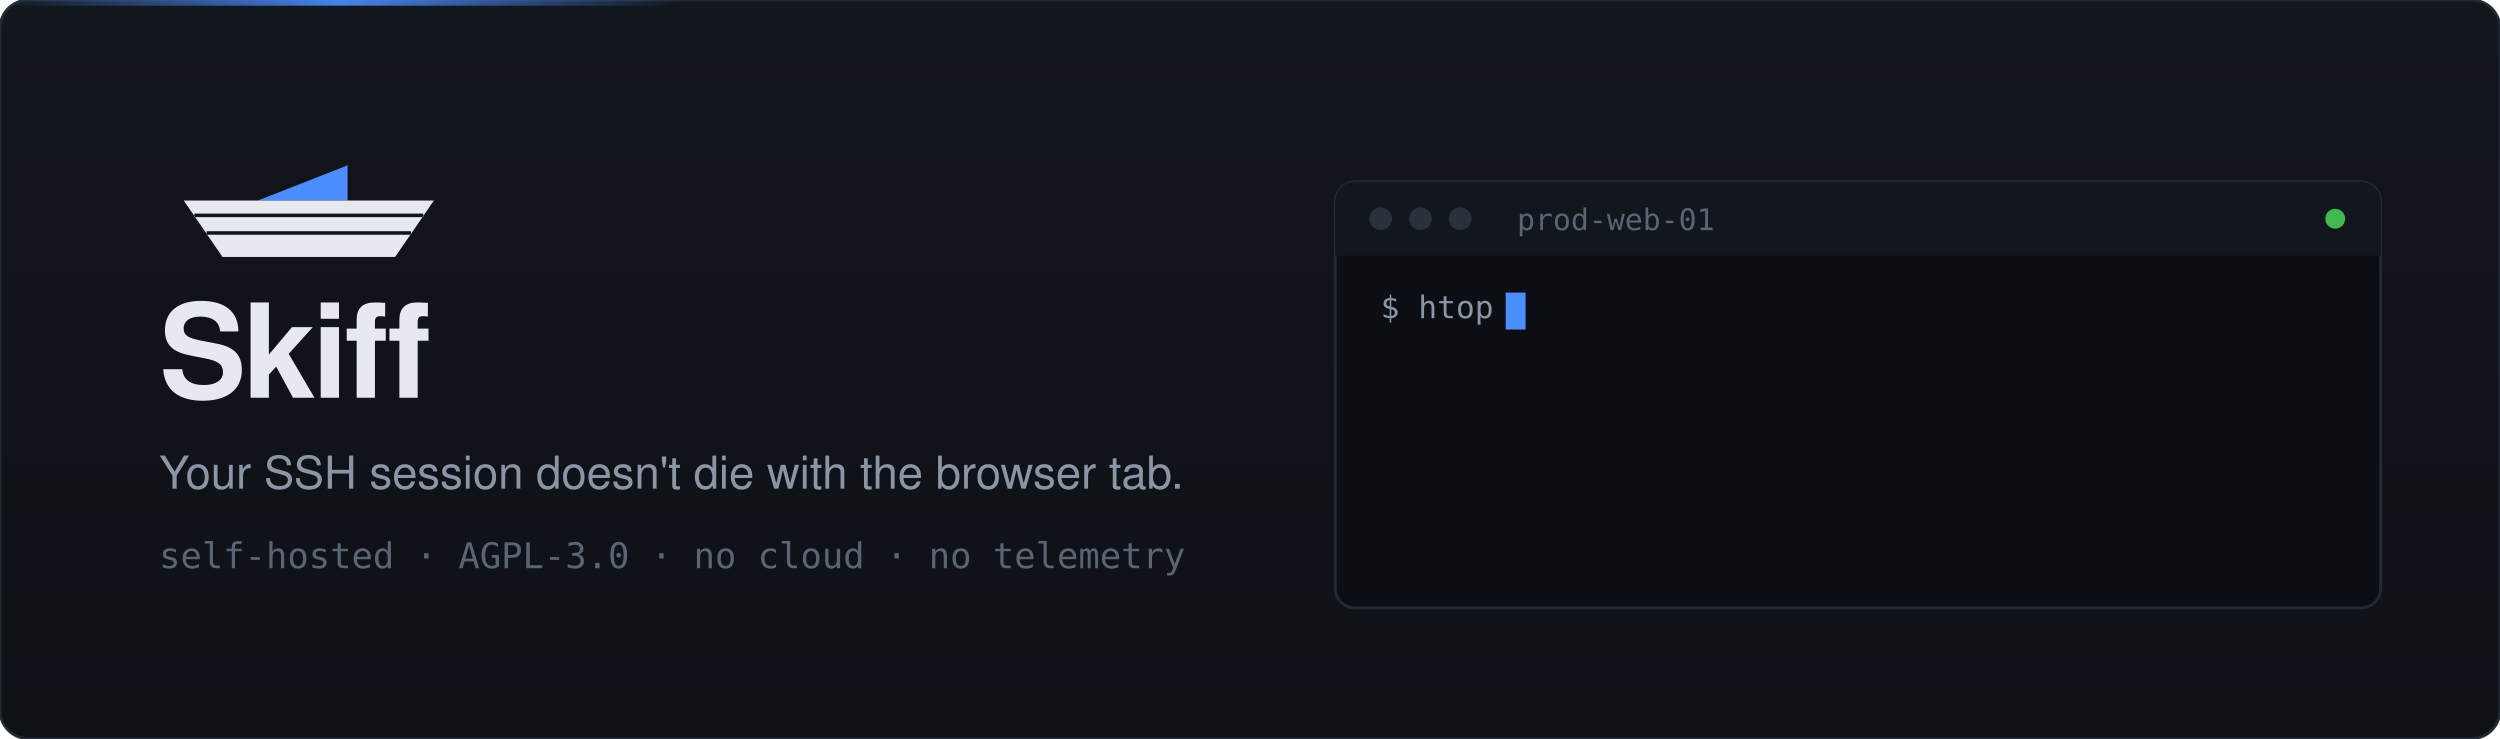
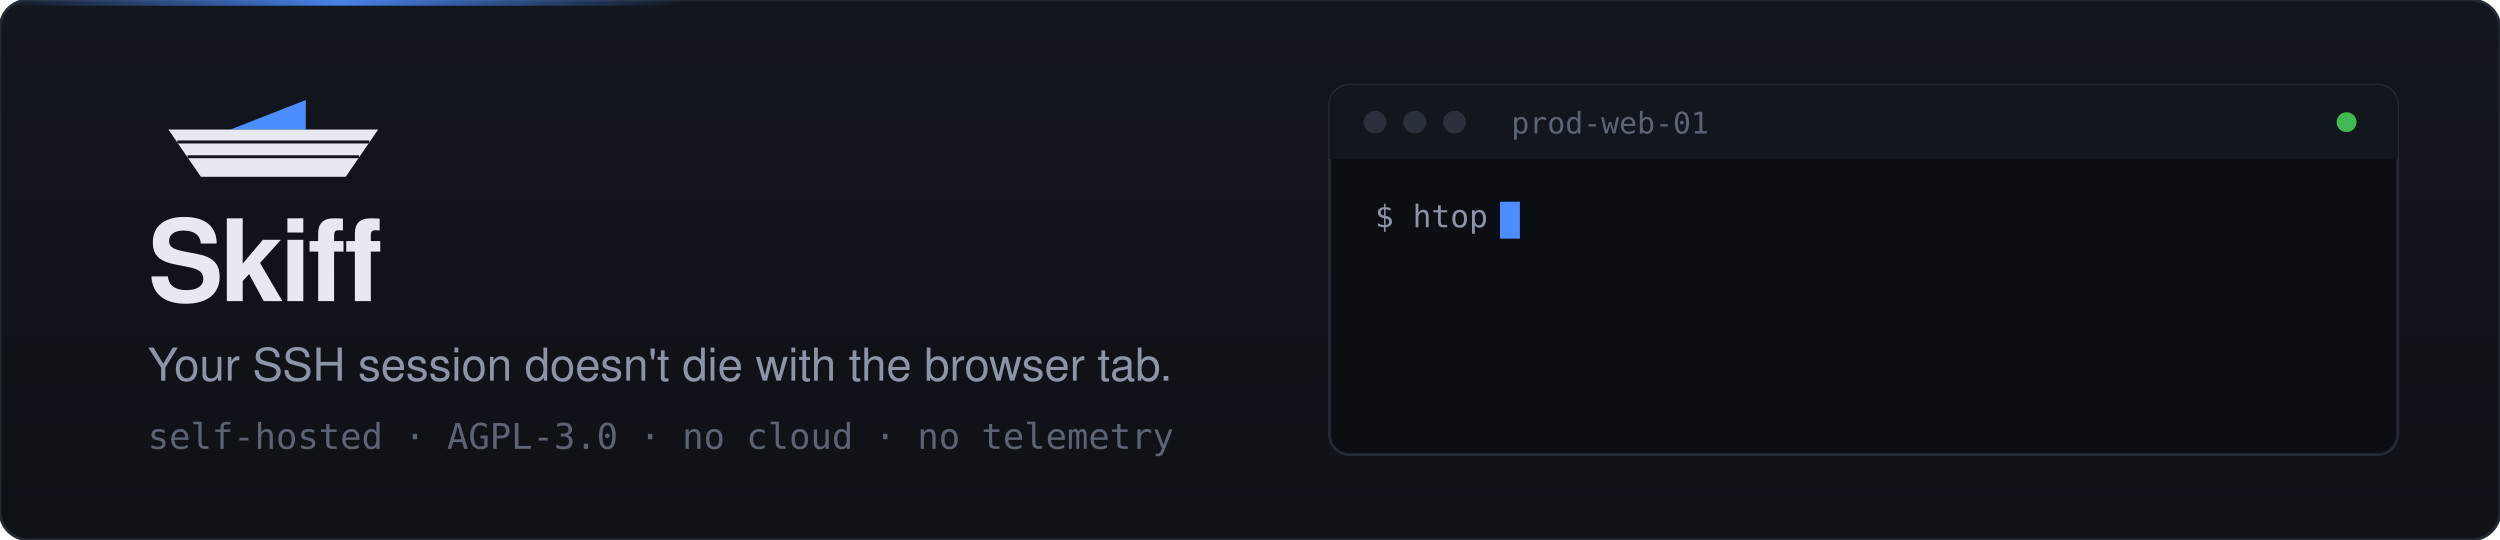
- <svg xmlns="http://www.w3.org/2000/svg" viewBox="0 0 880 260" width="880" height="260" role="img" aria-label="Skiff — your SSH session doesn't die with the browser tab">
+ <svg xmlns="http://www.w3.org/2000/svg" viewBox="0 0 880 190" width="880" height="190" role="img" aria-label="Skiff — your SSH session doesn't die with the browser tab">
  <defs>
    <linearGradient id="fade" x1="0" y1="0" x2="0" y2="1">
      <stop offset="0" stop-color="#12161D" />
      <stop offset="1" stop-color="#0E1116" />
    </linearGradient>
    <linearGradient id="sweep" x1="0" y1="0" x2="1" y2="0">
      <stop offset="0" stop-color="#4C8DFF" stop-opacity="0" />
      <stop offset="0.5" stop-color="#4C8DFF" stop-opacity="0.9" />
      <stop offset="1" stop-color="#4C8DFF" stop-opacity="0" />
    </linearGradient>
    <clipPath id="term">
-       <rect x="470" y="64" width="368" height="150" rx="7" />
+       <rect x="468" y="30" width="376" height="130" rx="7" />
    </clipPath>
  </defs>
-   <rect width="880" height="260" rx="10" fill="url(#fade)" />
-   <rect width="880" height="260" rx="10" fill="none" stroke="#232A34" />
+   <rect width="880" height="190" rx="10" fill="url(#fade)" />
+   <rect width="880" height="190" rx="10" fill="none" stroke="#232A34" />
  <rect x="0" y="0" width="240" height="2" fill="url(#sweep)">
-     <animate attributeName="x" values="-240;880" dur="6s" repeatCount="indefinite" />
+     <animate attributeName="x" values="-240;880" dur="3.4s" repeatCount="indefinite" />
  </rect>
-   <g transform="translate(56,52) scale(0.62)">
+   <g transform="translate(52,30) scale(0.52)">
    <path d="M107,10 L107,30 L56,30 Z" fill="#4C8DFF" />
    <path fill-rule="evenodd" d="M14,30 L156,30 L134,62 L36,62 Z M20,37.4 h130 v2 h-130 Z M27,47.4 h116 v2 h-116 Z" fill="#E6EAF0" />
  </g>
-   <text x="56" y="140" font-family="Inter Tight, Helvetica, Arial, sans-serif" font-size="46" font-weight="700" fill="#E6EAF0" letter-spacing="-1.2">Skiff</text>
-   <text x="56" y="172" font-family="Inter Tight, Helvetica, Arial, sans-serif" font-size="16" fill="#8B95A5">Your SSH session doesn't die with the browser tab.</text>
-   <text x="56" y="200" font-family="ui-monospace, SFMono-Regular, Menlo, monospace" font-size="12.5" fill="#5A6472">self-hosted · AGPL-3.0 · no cloud · no telemetry</text>
-   <rect x="470" y="64" width="368" height="150" rx="7" fill="#0B0E13" stroke="#232A34" />
+   <text x="52" y="106" font-family="Inter Tight, Helvetica, Arial, sans-serif" font-size="40" font-weight="700" fill="#E6EAF0" letter-spacing="-1.2">Skiff</text>
+   <text x="52" y="134" font-family="Inter Tight, Helvetica, Arial, sans-serif" font-size="16" fill="#8B95A5">Your SSH session doesn't die with the browser tab.</text>
+   <text x="52" y="158" font-family="ui-monospace, SFMono-Regular, Menlo, monospace" font-size="12.5" fill="#5A6472">self-hosted · AGPL-3.0 · no cloud · no telemetry</text>
+   <rect x="468" y="30" width="376" height="130" rx="7" fill="#0B0E13" stroke="#232A34" />
  <g clip-path="url(#term)">
-     <rect x="470" y="64" width="368" height="26" fill="#12161D" />
-     <circle cx="486" cy="77" r="4" fill="#2A313B" />
-     <circle cx="500" cy="77" r="4" fill="#2A313B" />
-     <circle cx="514" cy="77" r="4" fill="#2A313B" />
-     <text x="534" y="81" font-family="ui-monospace, SFMono-Regular, Menlo, monospace" font-size="10.5" fill="#5A6472">prod-web-01</text>
-     <circle cx="822" cy="77" r="3.5" fill="#3FB950">
+     <rect x="468" y="30" width="376" height="26" fill="#12161D" />
+     <circle cx="484" cy="43" r="4" fill="#2A313B" />
+     <circle cx="498" cy="43" r="4" fill="#2A313B" />
+     <circle cx="512" cy="43" r="4" fill="#2A313B" />
+     <text x="532" y="47" font-family="ui-monospace, SFMono-Regular, Menlo, monospace" font-size="10.5" fill="#5A6472">prod-web-01</text>
+     <circle cx="826" cy="43" r="3.5" fill="#3FB950">
      <animate attributeName="opacity" values="1;0.25;1" dur="2.4s" repeatCount="indefinite" />
    </circle>
    <g font-family="ui-monospace, SFMono-Regular, Menlo, monospace" font-size="11">
-       <text x="486" y="112" fill="#8B95A5">$ htop</text>
-       <text x="486" y="132" fill="#5A6472" opacity="0">
+       <text x="484" y="80" fill="#8B95A5">$ htop</text>
+       <text x="484" y="102" fill="#5A6472" opacity="0">
        tab closed
-         <animate attributeName="opacity" values="0;0;1;1;0;0" keyTimes="0;0.30;0.36;0.52;0.58;1" dur="9s" repeatCount="indefinite" />
+         <animate attributeName="opacity" values="0;0;1;1;0;0" keyTimes="0;0.30;0.36;0.52;0.58;1" dur="6s" repeatCount="indefinite" />
      </text>
-       <text x="486" y="152" fill="#3FB950" opacity="0">
+       <text x="484" y="124" fill="#3FB950" opacity="0">
        reattached — session still running
-         <animate attributeName="opacity" values="0;0;1;1;0" keyTimes="0;0.60;0.66;0.94;1" dur="9s" repeatCount="indefinite" />
+         <animate attributeName="opacity" values="0;0;1;1;0" keyTimes="0;0.60;0.66;0.94;1" dur="6s" repeatCount="indefinite" />
      </text>
-       <text x="486" y="176" fill="#E6EAF0" opacity="0">
+       <text x="484" y="146" fill="#E6EAF0" opacity="0">
        uptime 04:17:32
-         <animate attributeName="opacity" values="0;0;1;1;0" keyTimes="0;0.66;0.72;0.94;1" dur="9s" repeatCount="indefinite" />
+         <animate attributeName="opacity" values="0;0;1;1;0" keyTimes="0;0.66;0.72;0.94;1" dur="6s" repeatCount="indefinite" />
      </text>
    </g>
-     <rect x="530" y="103" width="7" height="13" fill="#4C8DFF">
+     <rect x="528" y="71" width="7" height="13" fill="#4C8DFF">
      <animate attributeName="opacity" values="1;0;1" dur="1.1s" repeatCount="indefinite" />
    </rect>
  </g>
</svg>
